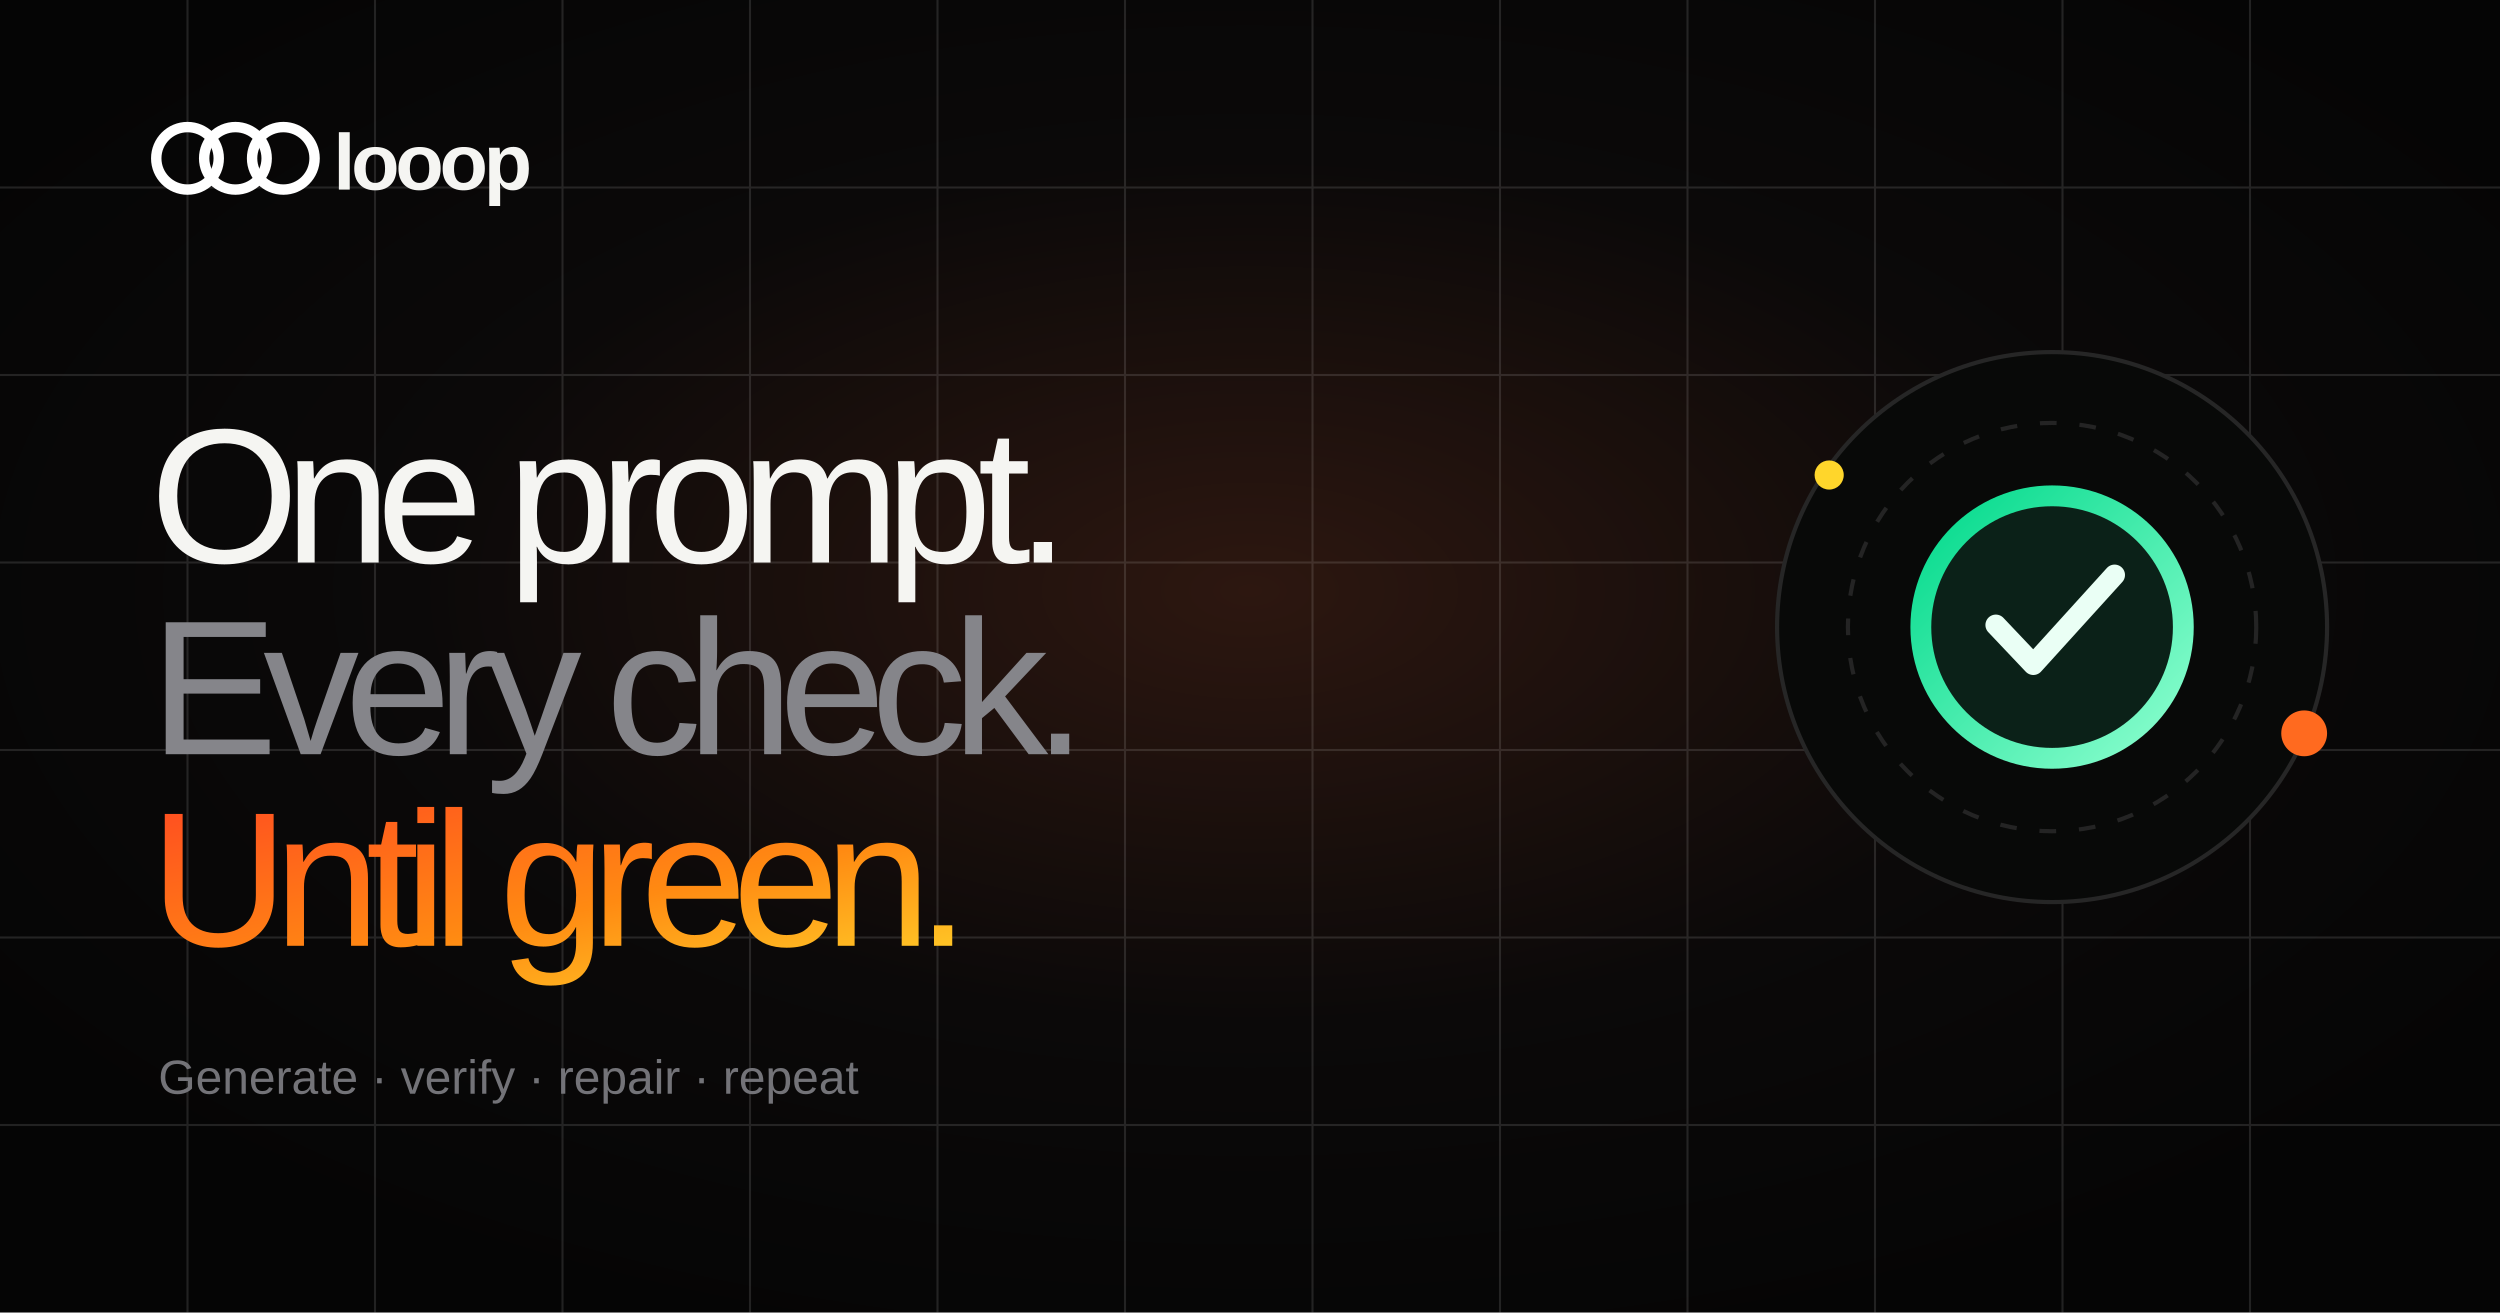
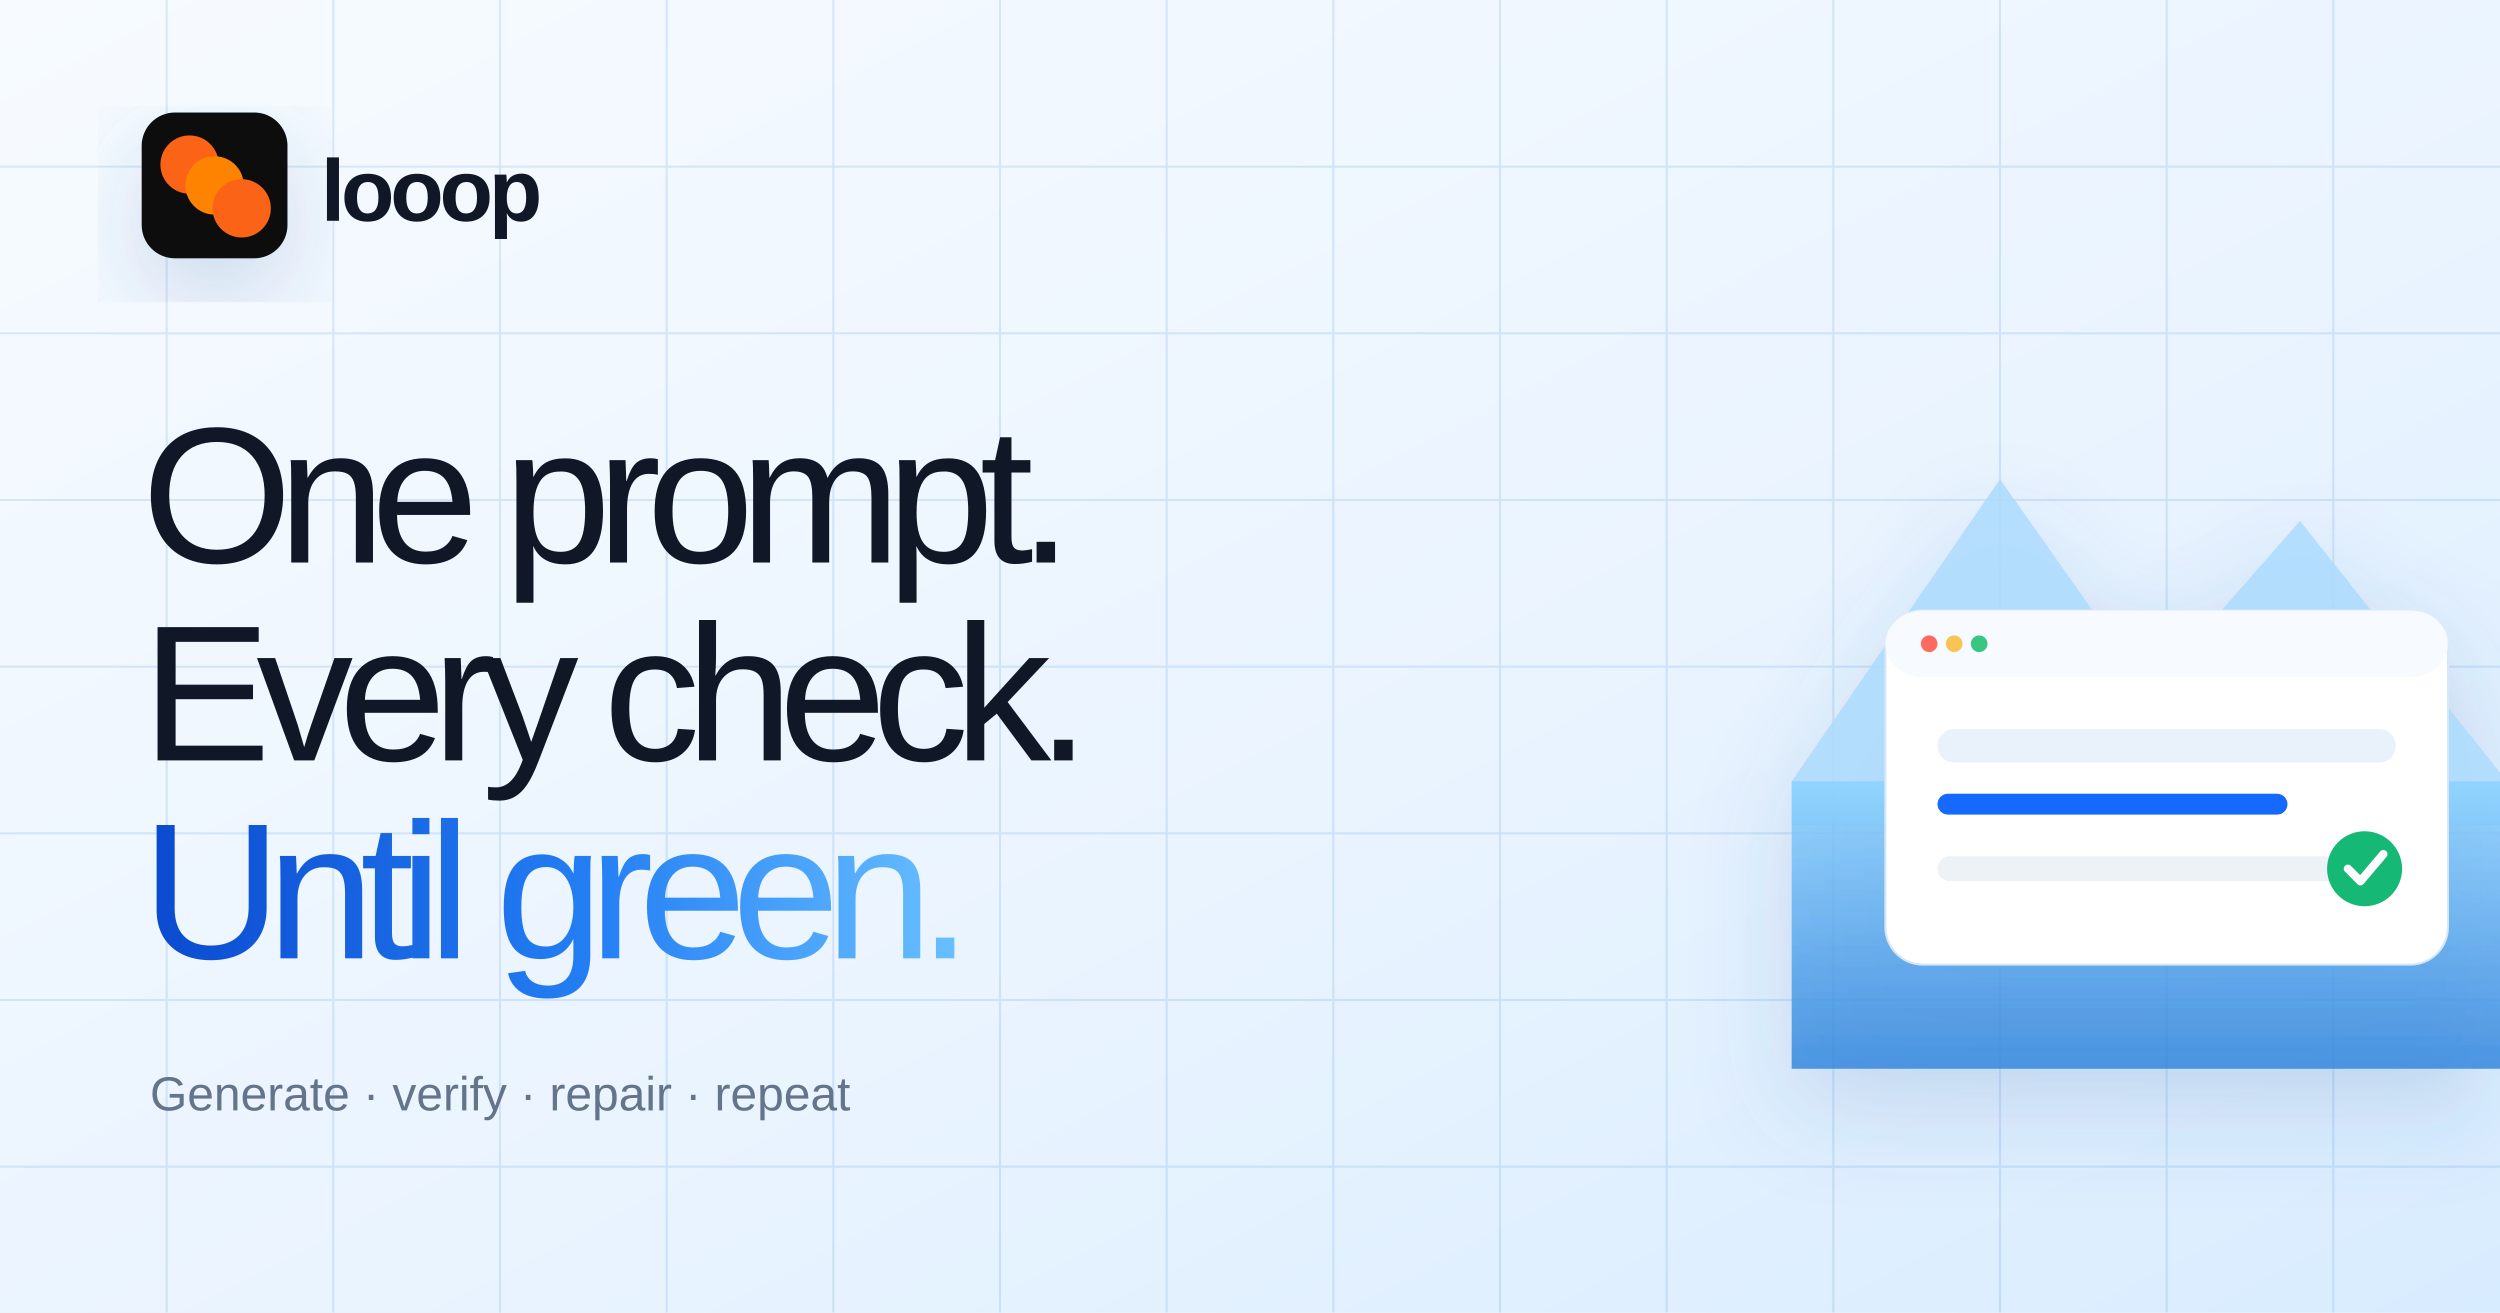
<svg xmlns="http://www.w3.org/2000/svg" width="1200" height="630" viewBox="0 0 1200 630">
  <defs>
-     <radialGradient id="aura" cx="50%" cy="45%" r="60%">
-       <stop offset="0" stop-color="#2d1710" />
-       <stop offset="0.55" stop-color="#0b0909" />
-       <stop offset="1" stop-color="#050505" />
-     </radialGradient>
-     <linearGradient id="hot" x1="0" y1="0" x2="1" y2="1">
-       <stop offset="0" stop-color="#ff4f20" />
-       <stop offset="0.55" stop-color="#ff8a12" />
-       <stop offset="1" stop-color="#ffd62b" />
+     <linearGradient id="page" x1="0" y1="0" x2="1" y2="1">
+       <stop stop-color="#f7fbff" />
+       <stop offset=".56" stop-color="#eaf4ff" />
+       <stop offset="1" stop-color="#d8ecff" />
    </linearGradient>
-     <linearGradient id="green" x1="0" y1="0" x2="1" y2="1">
-       <stop offset="0" stop-color="#00d98b" />
-       <stop offset="1" stop-color="#8fffd0" />
+     <linearGradient id="word" x1="0" y1="0" x2="1" y2="0">
+       <stop stop-color="#0b4bd0" />
+       <stop offset=".55" stop-color="#247ff4" />
+       <stop offset="1" stop-color="#68bfff" />
    </linearGradient>
+     <linearGradient id="lake" x1="0" y1="0" x2="0" y2="1">
+       <stop stop-color="#8bd1ff" />
+       <stop offset="1" stop-color="#2f83dc" />
+     </linearGradient>
+     <filter id="shadow" x="-30%" y="-30%" width="160%" height="160%">
+       <feDropShadow dx="0" dy="18" stdDeviation="24" flood-color="#3267a3" flood-opacity=".22" />
+     </filter>
  </defs>
-   <rect width="1200" height="630" fill="url(#aura)" />
-   <g opacity=".12" stroke="#fff">
-     <path d="M0 90h1200M0 180h1200M0 270h1200M0 360h1200M0 450h1200M0 540h1200" />
-     <path d="M90 0v630M180 0v630M270 0v630M360 0v630M450 0v630M540 0v630M630 0v630M720 0v630M810 0v630M900 0v630M990 0v630M1080 0v630" />
+   <rect width="1200" height="630" fill="url(#page)" />
+   <g opacity=".18" stroke="#4e8ed6">
+     <path d="M0 80h1200M0 160h1200M0 240h1200M0 320h1200M0 400h1200M0 480h1200M0 560h1200" />
+     <path d="M80 0v630M160 0v630M240 0v630M320 0v630M400 0v630M480 0v630M560 0v630M640 0v630M720 0v630M800 0v630M880 0v630M960 0v630M1040 0v630M1120 0v630" />
  </g>
-   <g transform="translate(72 58)" fill="none" stroke="#fff" stroke-width="5">
-     <circle cx="18" cy="18" r="15" />
-     <circle cx="41" cy="18" r="15" />
-     <circle cx="64" cy="18" r="15" />
+   <g transform="translate(68 54)" filter="url(#shadow)">
+     <rect width="70" height="70" rx="16" fill="#0e0d09" />
+     <circle cx="23" cy="25" r="14" fill="#fb6415" />
+     <circle cx="35" cy="35" r="14" fill="#fe8305" />
+     <circle cx="48" cy="46" r="14" fill="#fb6415" />
  </g>
-   <text x="160" y="91" fill="#f5f5f2" font-family="Arial, sans-serif" font-size="38" font-weight="700" letter-spacing="-2">looop</text>
-   <text x="72" y="270" fill="#f5f5f2" font-family="Arial, sans-serif" font-size="92" font-weight="500" letter-spacing="-7">One prompt.</text>
-   <text x="72" y="362" fill="#85858a" font-family="Arial, sans-serif" font-size="92" font-weight="500" letter-spacing="-7">Every check.</text>
-   <text x="72" y="454" fill="url(#hot)" font-family="Arial, sans-serif" font-size="92" font-weight="500" letter-spacing="-7">Until green.</text>
-   <text x="76" y="525" fill="#737378" font-family="Arial, sans-serif" font-size="23">Generate · verify · repair · repeat</text>
-   <g transform="translate(840 116)">
-     <circle cx="145" cy="185" r="132" fill="#080908" stroke="#262626" stroke-width="2" />
-     <circle cx="145" cy="185" r="98" fill="none" stroke="#242424" stroke-width="2" stroke-dasharray="8 11" />
-     <circle cx="145" cy="185" r="63" fill="#0b2118" stroke="url(#green)" stroke-width="10" />
-     <path d="m118 184 18 19 39-43" fill="none" stroke="#eafff5" stroke-linecap="round" stroke-linejoin="round" stroke-width="10" />
-     <circle cx="266" cy="236" r="11" fill="#ff6a1f" />
-     <circle cx="38" cy="112" r="7" fill="#ffd62b" />
+   <text x="154" y="106" fill="#101828" font-family="Arial, sans-serif" font-size="42" font-weight="700" letter-spacing="-2">looop</text>
+   <text x="68" y="270" fill="#101828" font-family="Arial, sans-serif" font-size="93" font-weight="500" letter-spacing="-7">One prompt.</text>
+   <text x="68" y="365" fill="#101828" font-family="Arial, sans-serif" font-size="93" font-weight="500" letter-spacing="-7">Every check.</text>
+   <text x="68" y="460" fill="url(#word)" font-family="Arial, sans-serif" font-size="93" font-weight="500" letter-spacing="-7">Until green.</text>
+   <text x="72" y="533" fill="#64748b" font-family="Arial, sans-serif" font-size="23">Generate · verify · repair · repeat</text>
+   <g transform="translate(860 135)" filter="url(#shadow)">
+     <path d="M0 240 100 95l72 102 72-82 116 146H0Z" fill="#acdafe" opacity=".85" />
+     <path d="M0 240h360v138H0z" fill="url(#lake)" opacity=".82" />
+     <rect x="45" y="158" width="270" height="170" rx="18" fill="#fff" stroke="#d7e7fa" />
+     <rect x="45" y="158" width="270" height="32" rx="18" fill="#f7faff" />
+     <circle cx="66" cy="174" r="4" fill="#ff6b5f" />
+     <circle cx="78" cy="174" r="4" fill="#f8c455" />
+     <circle cx="90" cy="174" r="4" fill="#37c781" />
+     <rect x="70" y="215" width="220" height="16" rx="8" fill="#e9f1fb" />
+     <rect x="70" y="246" width="168" height="10" rx="5" fill="#1769ff" />
+     <rect x="70" y="276" width="220" height="12" rx="6" fill="#edf2f7" />
+     <circle cx="275" cy="282" r="18" fill="#16b874" />
+     <path d="m267 282 6 6 11-13" fill="none" stroke="#fff" stroke-linecap="round" stroke-linejoin="round" stroke-width="4" />
  </g>
</svg>
